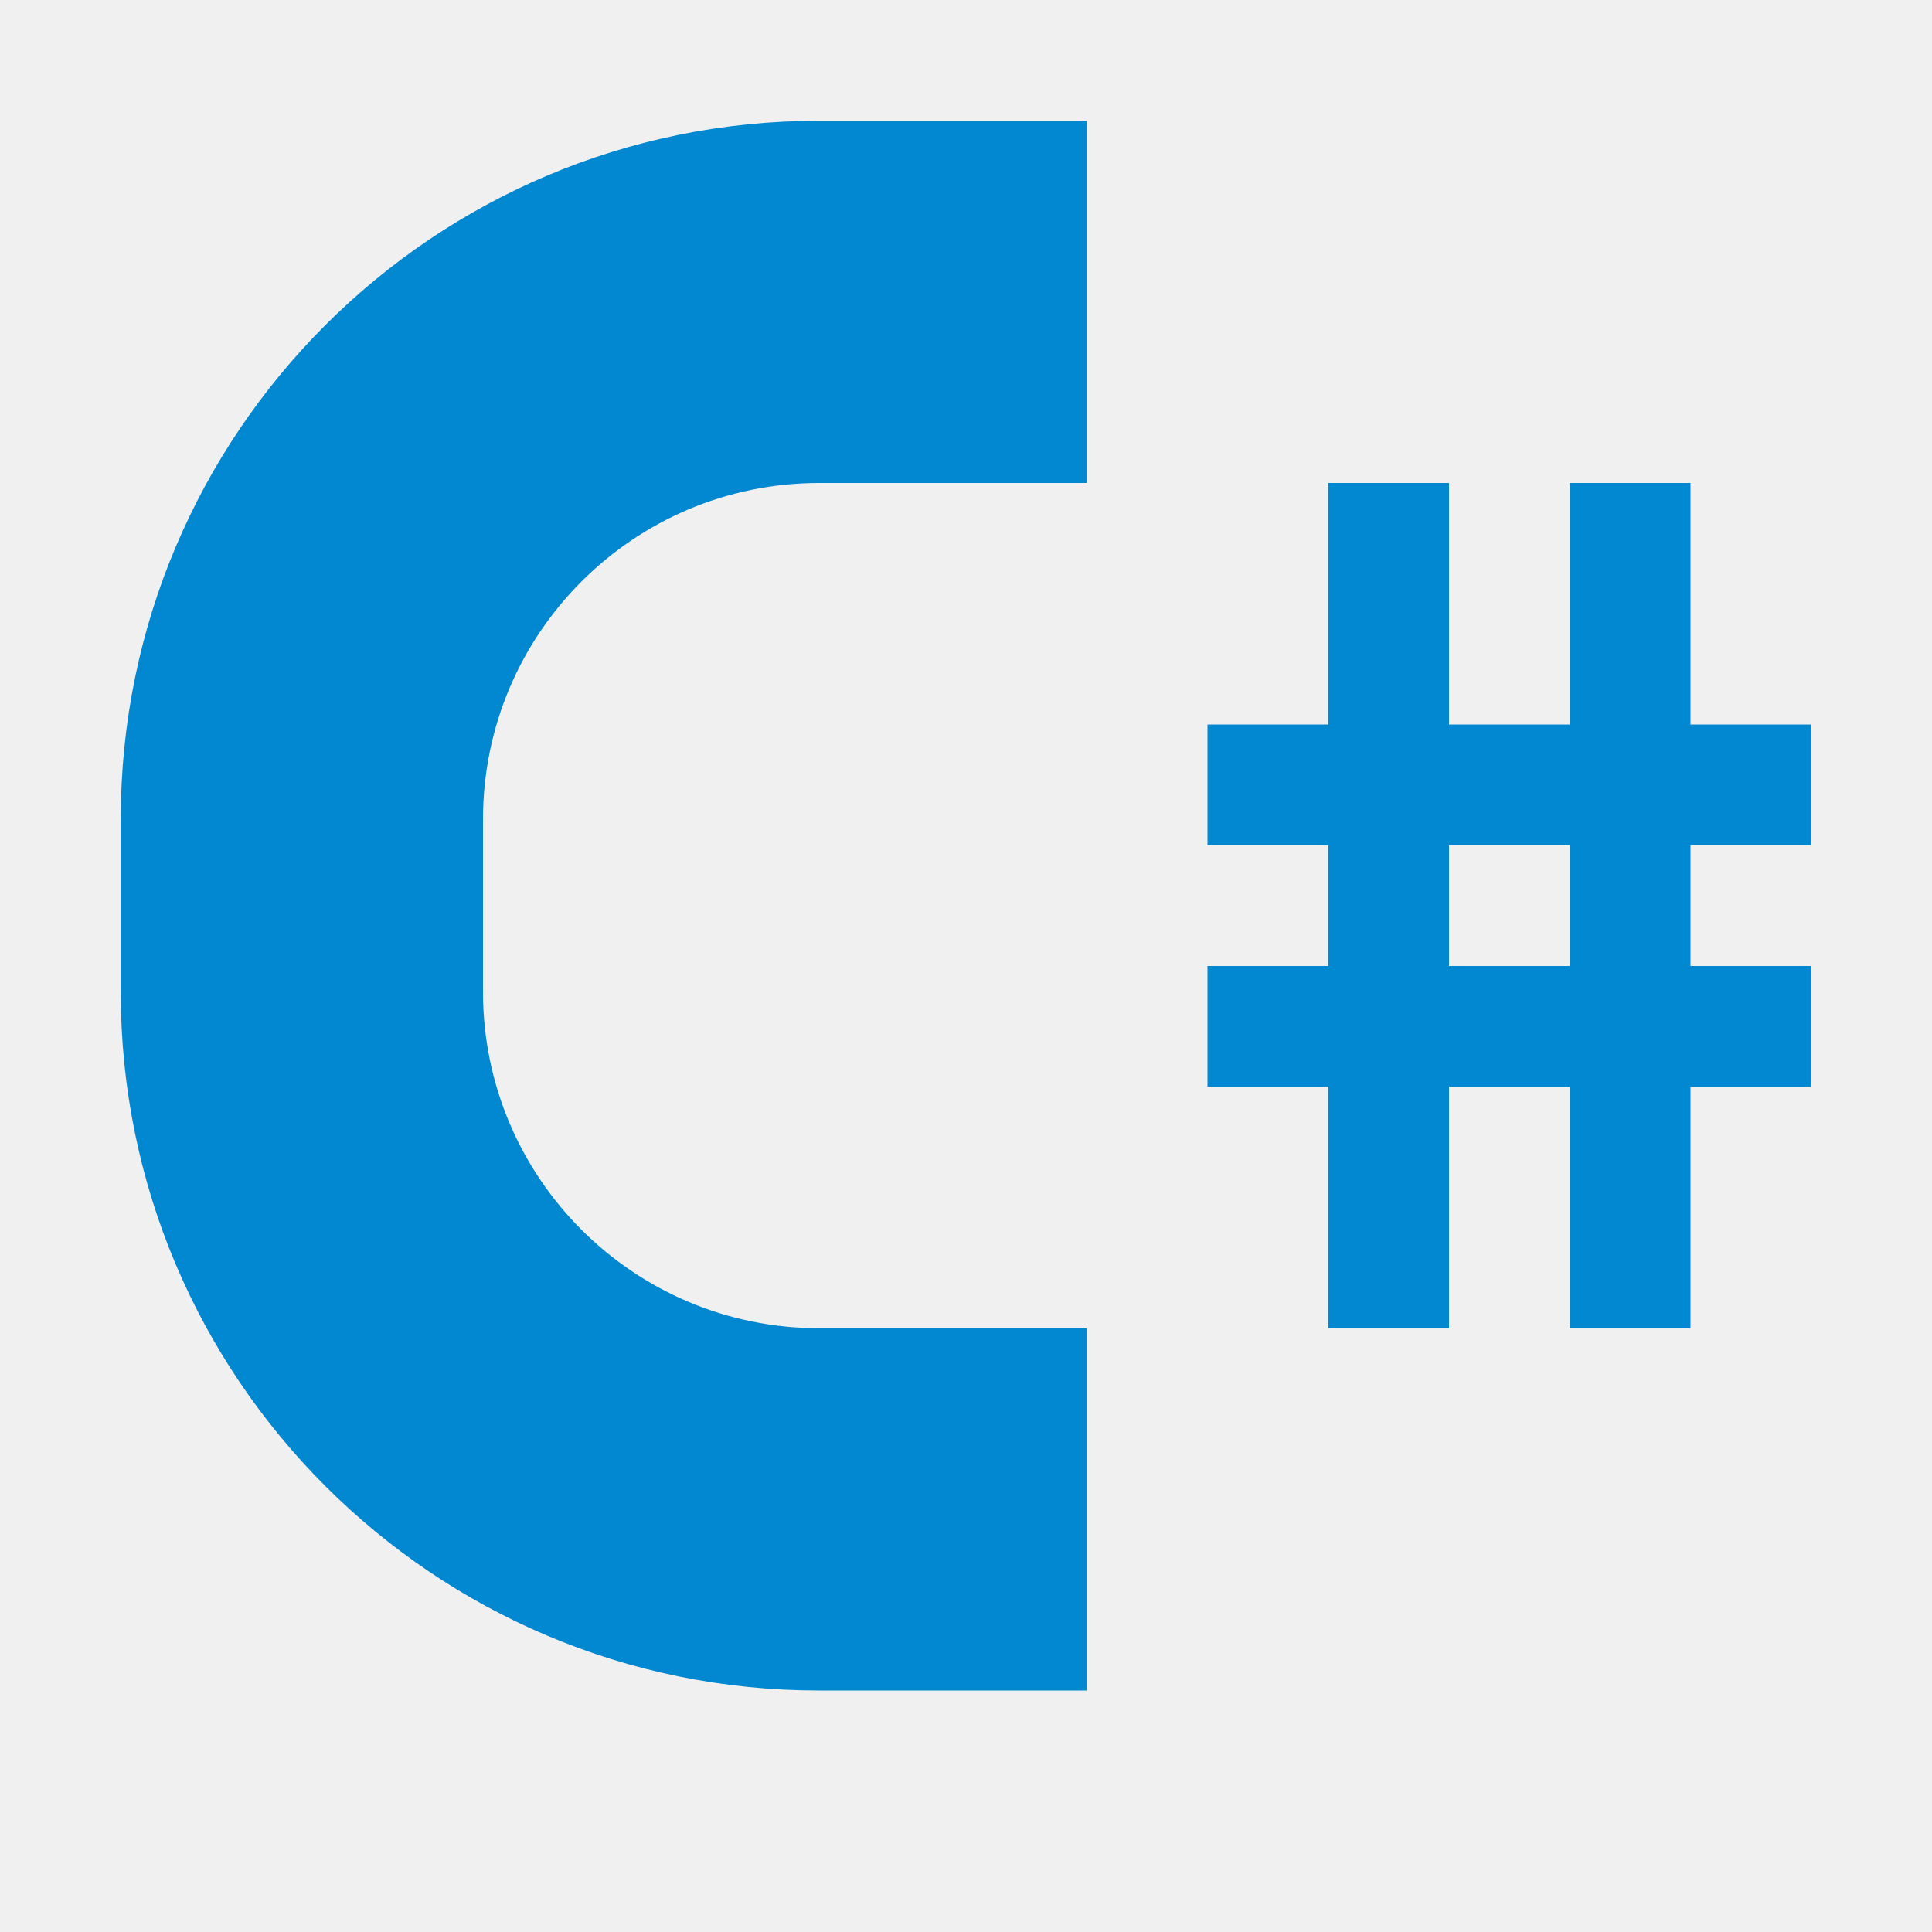
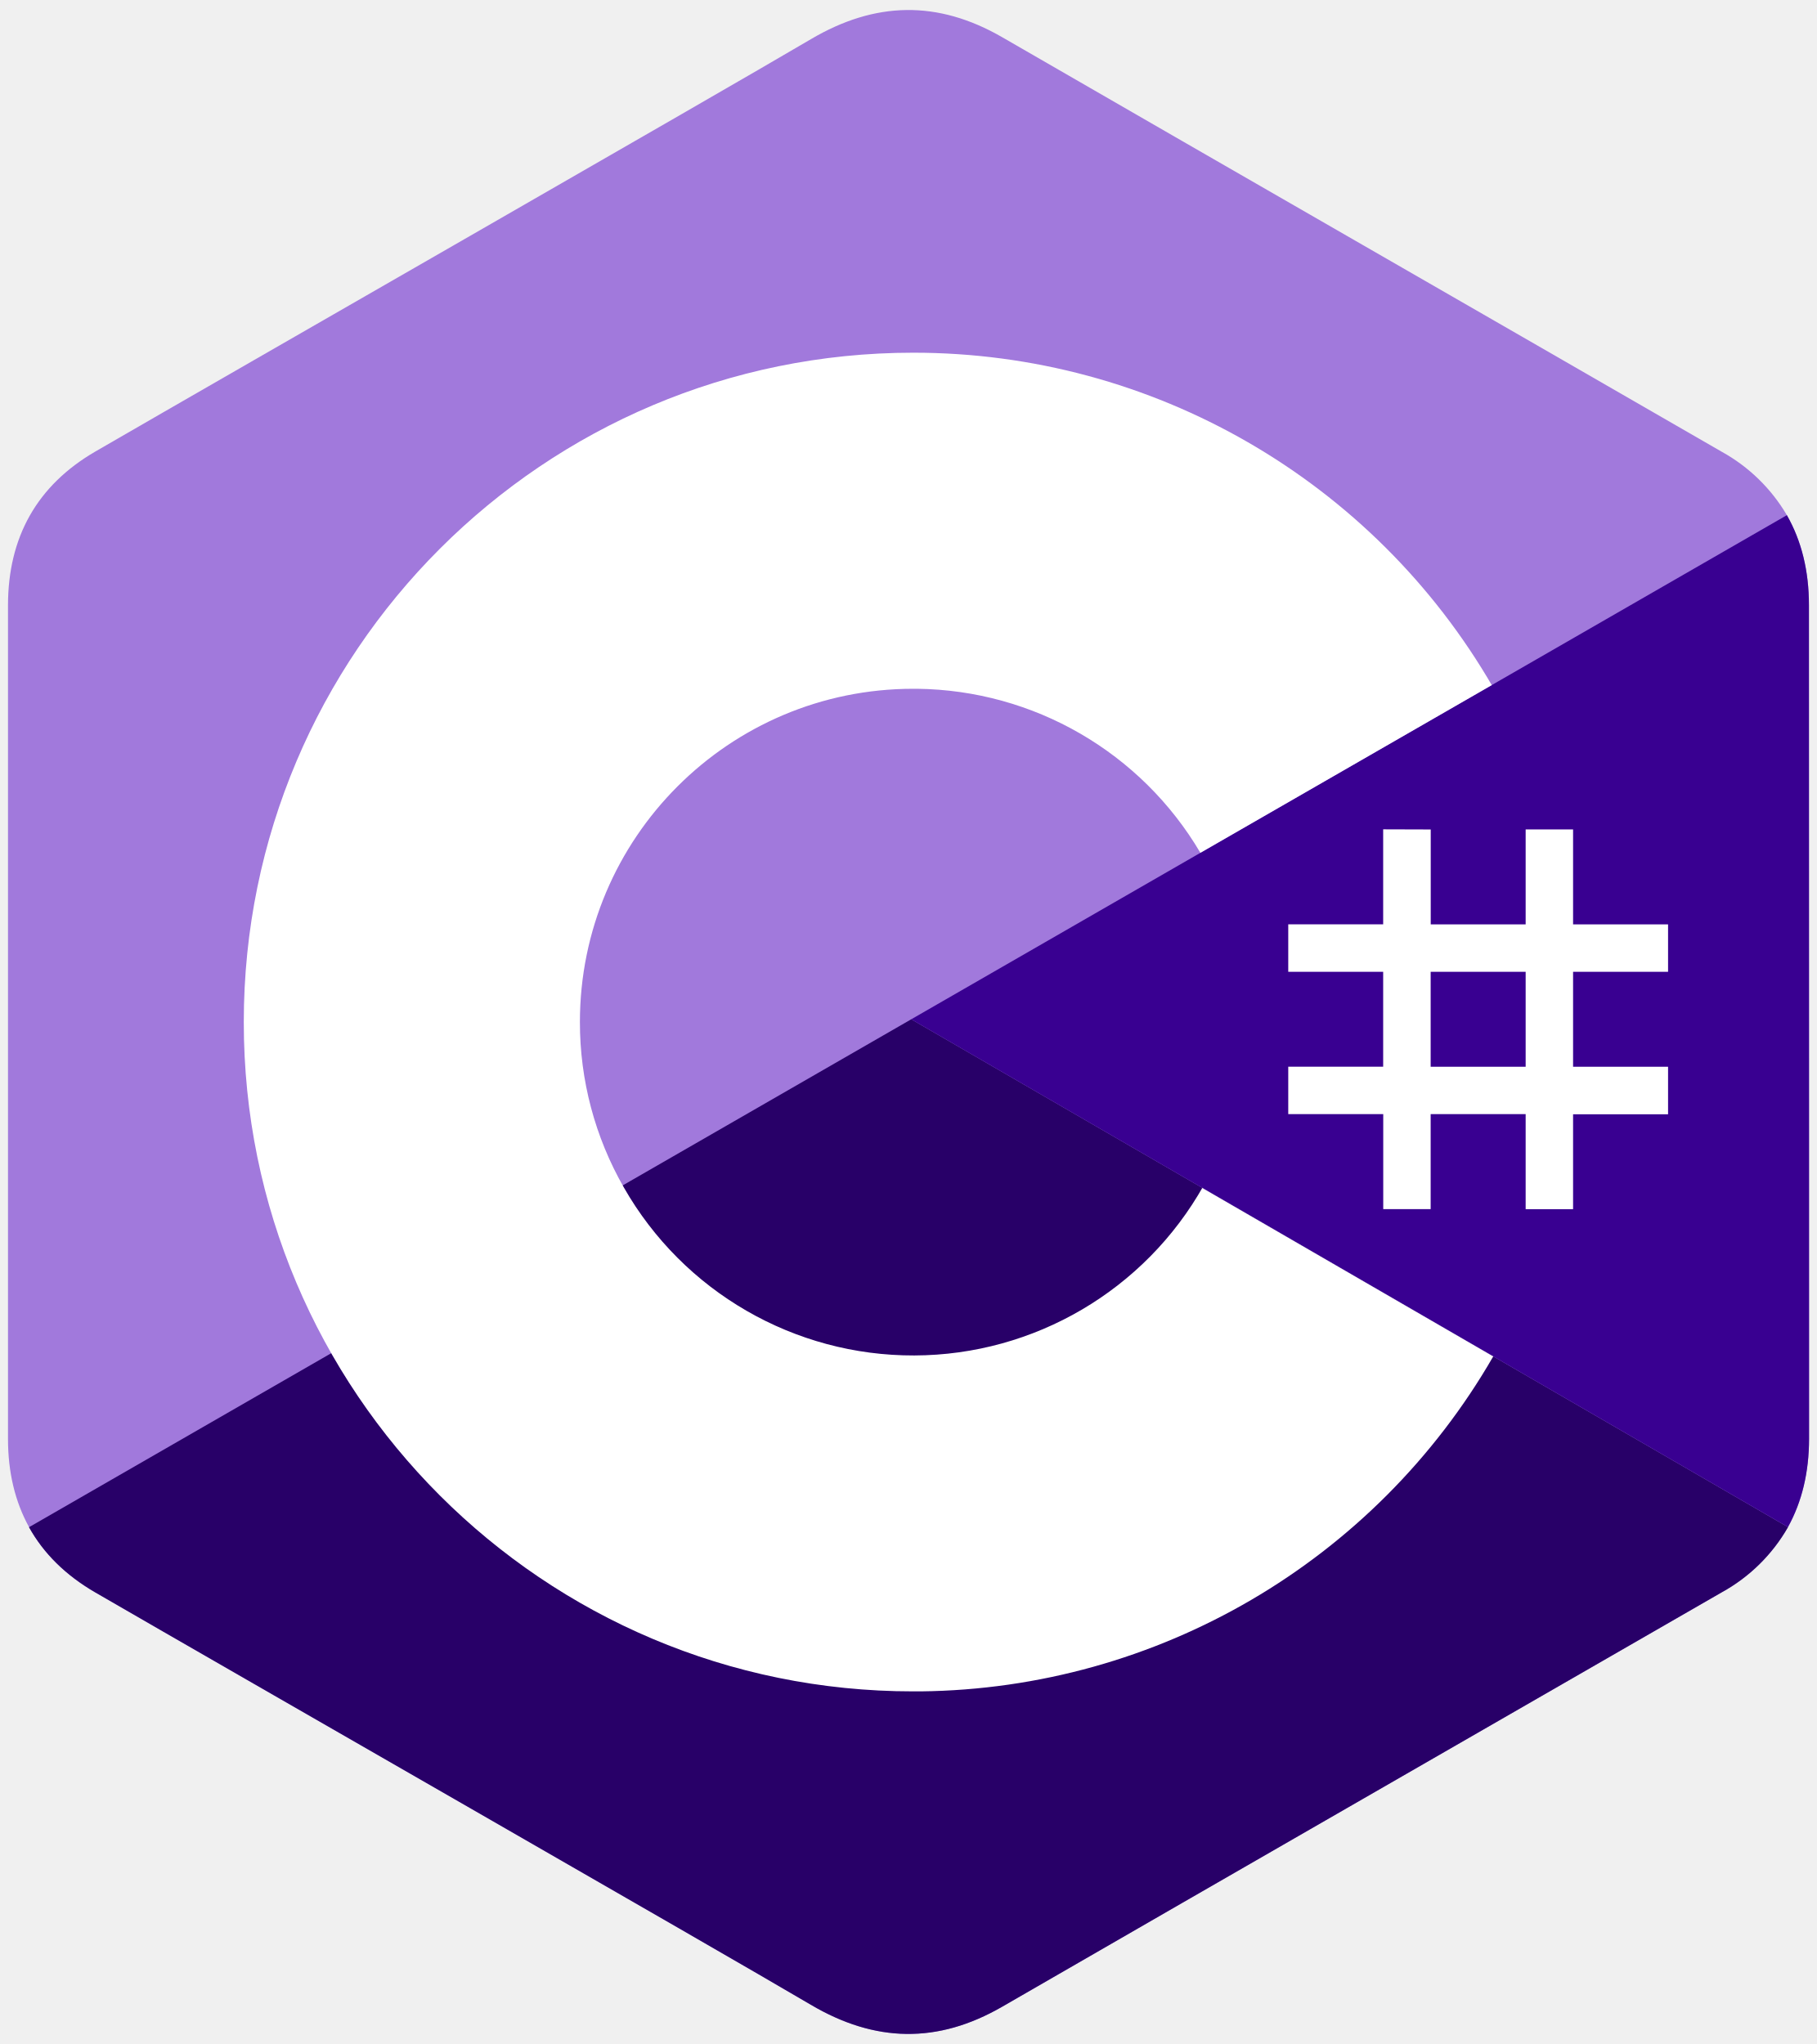
- <svg xmlns="http://www.w3.org/2000/svg" viewBox="0 0 32 32">
-   <path fill="#0288d1" d="M30 14v-2h-2V8h-2v4h-2V8h-2v4h-2v2h2v2h-2v2h2v4h2v-4h2v4h2v-4h2v-2h-2v-2Zm-4 2h-2v-2h2Zm-12.437 6A5.57 5.57 0 0 1 8 16.437v-2.873A5.57 5.57 0 0 1 13.563 8H18V2h-4.437A11.563 11.563 0 0 0 2 13.563v2.873A11.564 11.564 0 0 0 13.563 28H18v-6Z" />
+ <svg xmlns="http://www.w3.org/2000/svg" width="2222" height="2500" preserveAspectRatio="xMidYMid" viewBox="0 -1.43 255.58 290.11">
+   <path fill="#a179dc" d="M255.57 84.45c0-4.83-1.04-9.1-3.13-12.76a24.4 24.4 0 0 0-9.24-9C209.17 43.05 175.1 23.5 141.1 3.86c-9.17-5.3-18.06-5.1-27.16.27-13.54 7.98-81.35 46.83-101.55 58.53C4.06 67.5.02 74.87 0 84.44v118.37c0 4.72 1 8.9 2.99 12.51 2.05 3.72 5.17 6.82 9.38 9.26 20.21 11.7 88.02 50.55 101.56 58.53 9.11 5.38 18 5.57 27.17.27 34.02-19.64 68.08-39.2 102.1-58.81a24.33 24.33 0 0 0 9.4-9.25c1.99-3.61 2.98-7.8 2.98-12.52l-.01-118.35" />
+   <path fill="#280068" d="M128.18 143.24 2.98 215.33c2.06 3.7 5.18 6.8 9.4 9.25 20.2 11.7 88.01 50.55 101.55 58.53 9.11 5.38 18 5.57 27.17.27 34.02-19.64 68.08-39.2 102.1-58.81a24.33 24.33 0 0 0 9.4-9.25z" />
+   <path fill="#390091" d="M255.57 84.45c0-4.83-1.04-9.1-3.13-12.76l-124.26 71.55 124.41 72.07c2-3.6 2.99-7.79 3-12.51 0 0 0-78.9-.02-118.35" />
+   <g fill="#fff">
+     <path d="M201.9 116.3v13.47h13.47v-13.48h6.73v13.48h13.48v6.73H222.1v13.48h13.48v6.74H222.1v13.47h-6.73V156.7h-13.48v13.48h-6.73V156.7h-13.48v-6.73h13.47V136.5h-13.47v-6.74h13.47v-13.48zm13.47 20.2h-13.48v13.48h13.48z" />
+     <path d="M128.46 48.63a94.96 94.96 0 0 1 82.26 47.45l-.16-.27-41.35 23.8A47.28 47.28 0 0 0 129 96.33h-.54a47.3 47.3 0 0 0-47.3 47.3 47.08 47.08 0 0 0 6.23 23.47 47.28 47.28 0 0 0 82.29-.27l-.2.35 41.29 23.91a94.97 94.97 0 0 1-81.25 47.54h-1.06a94.96 94.96 0 0 1-95-95 95 95 0 0 1 95-95z" />
+   </g>
</svg>
